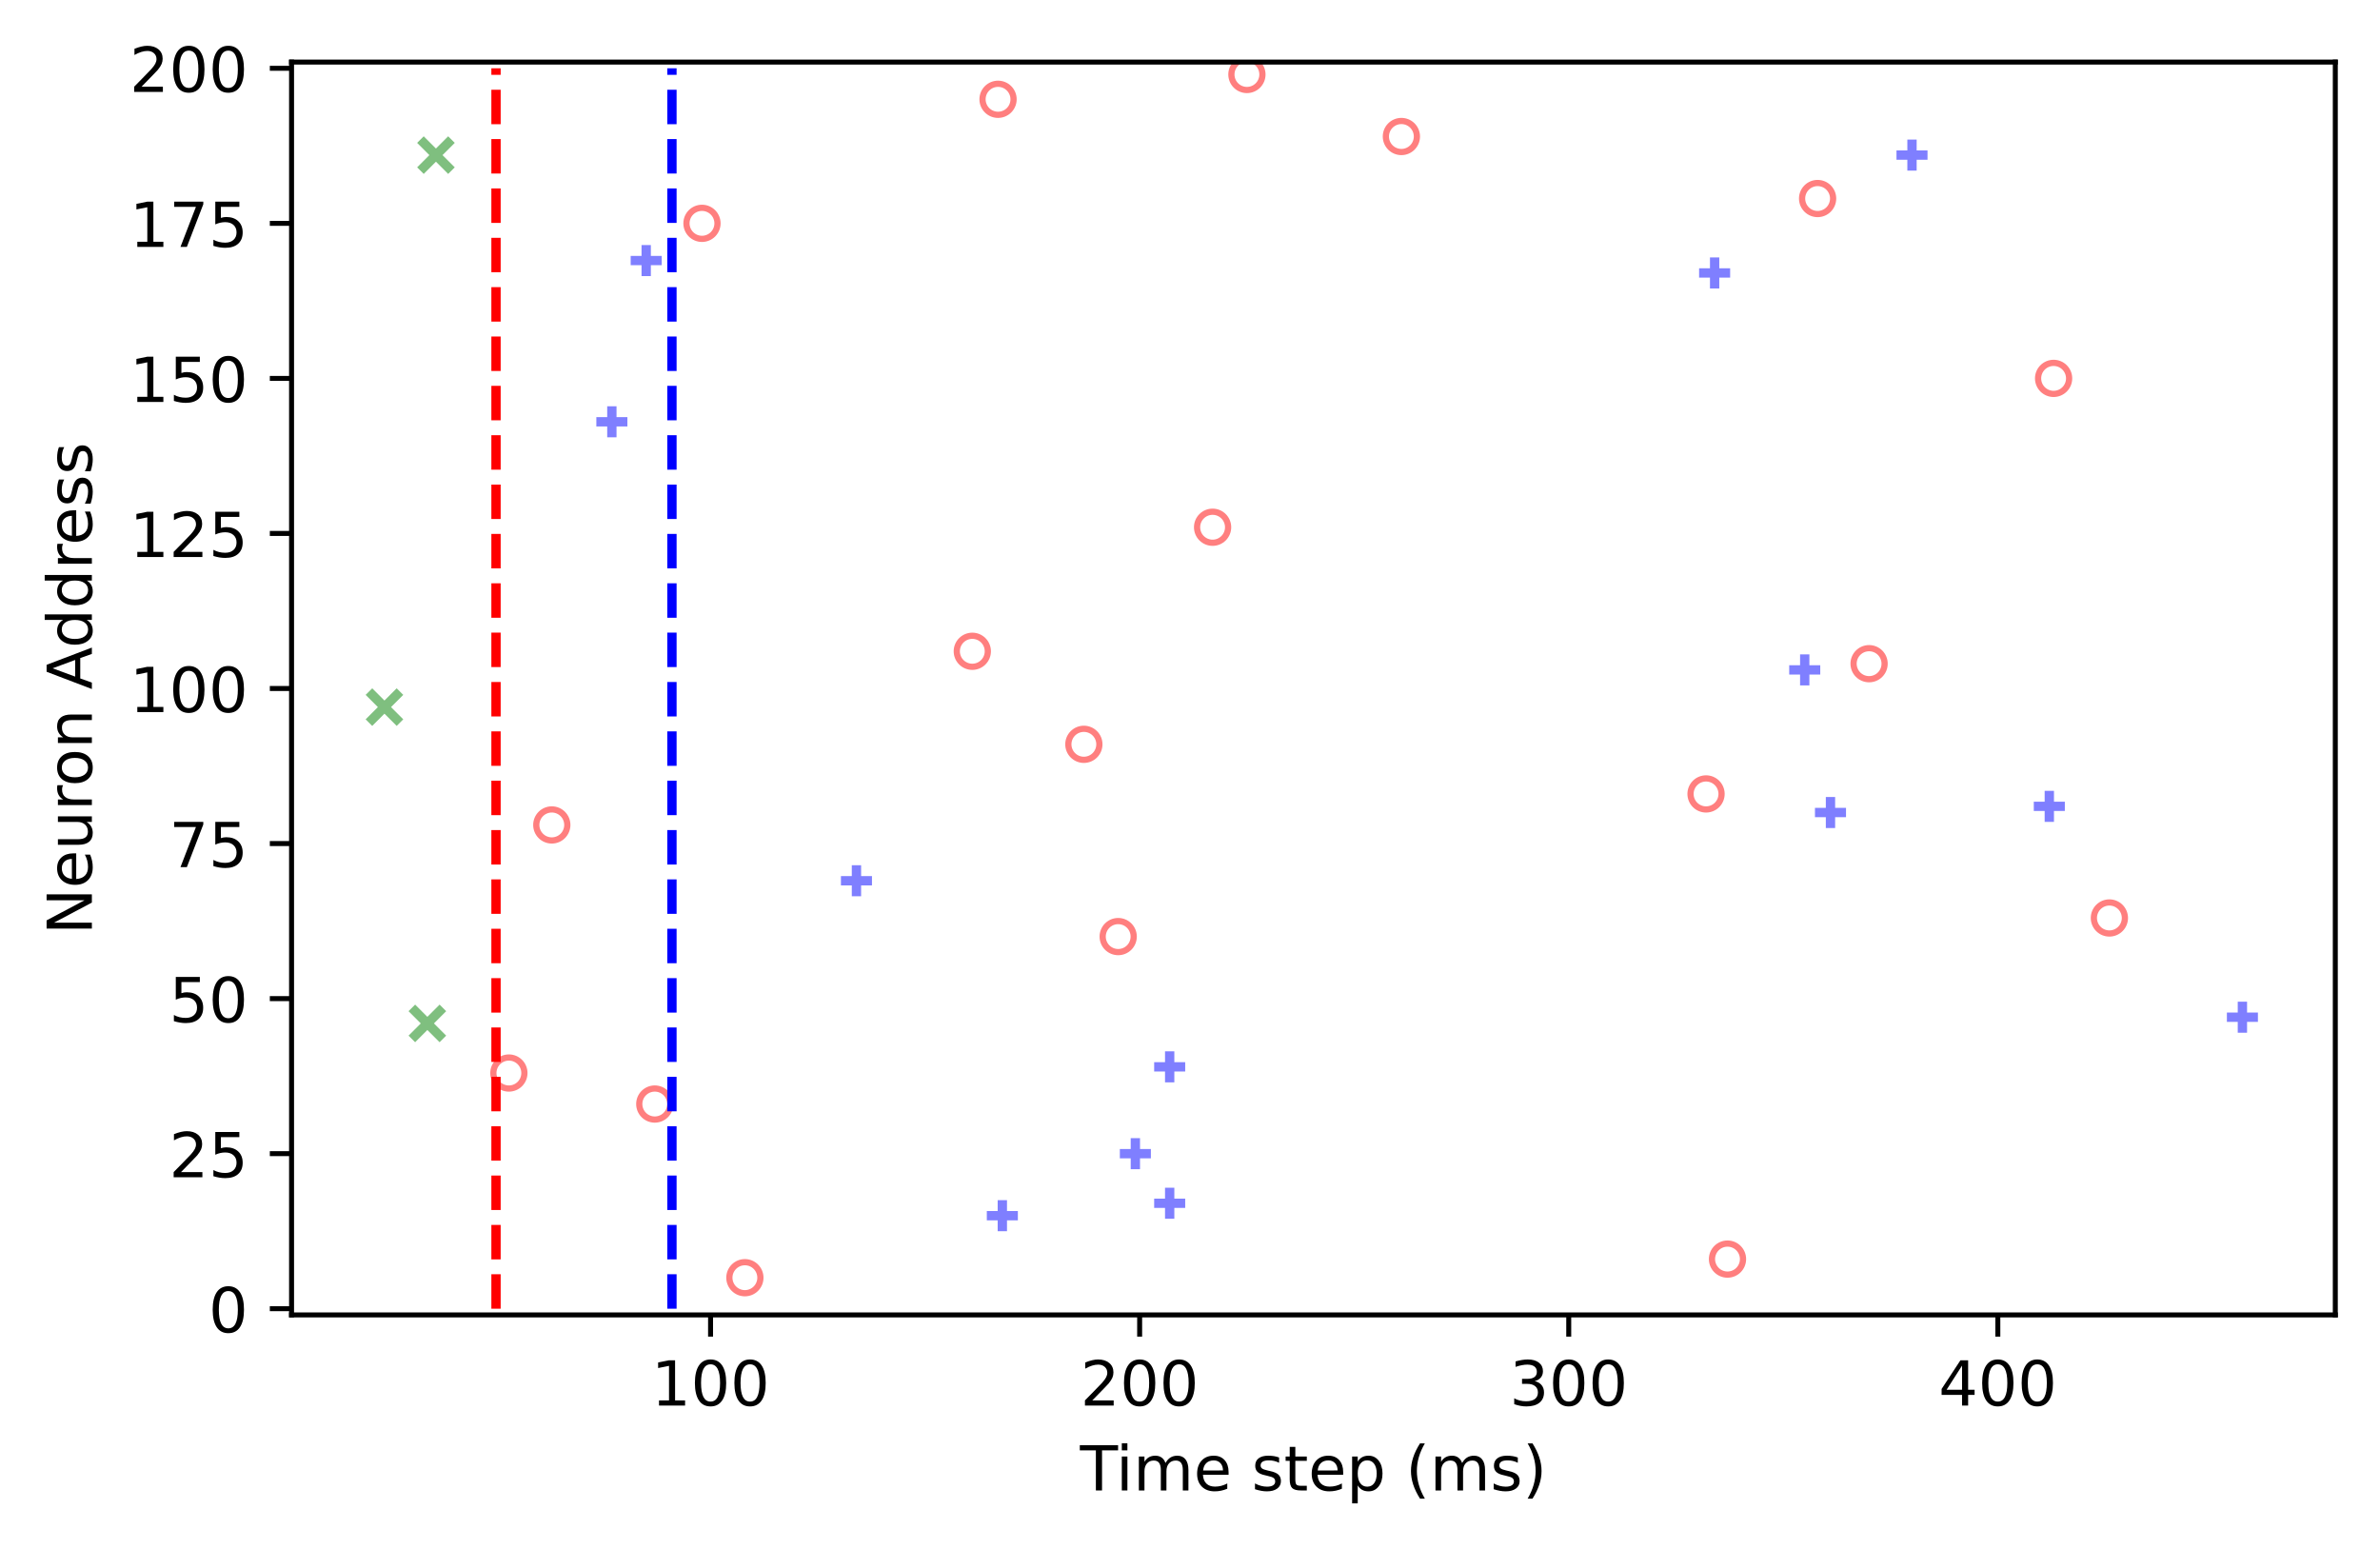
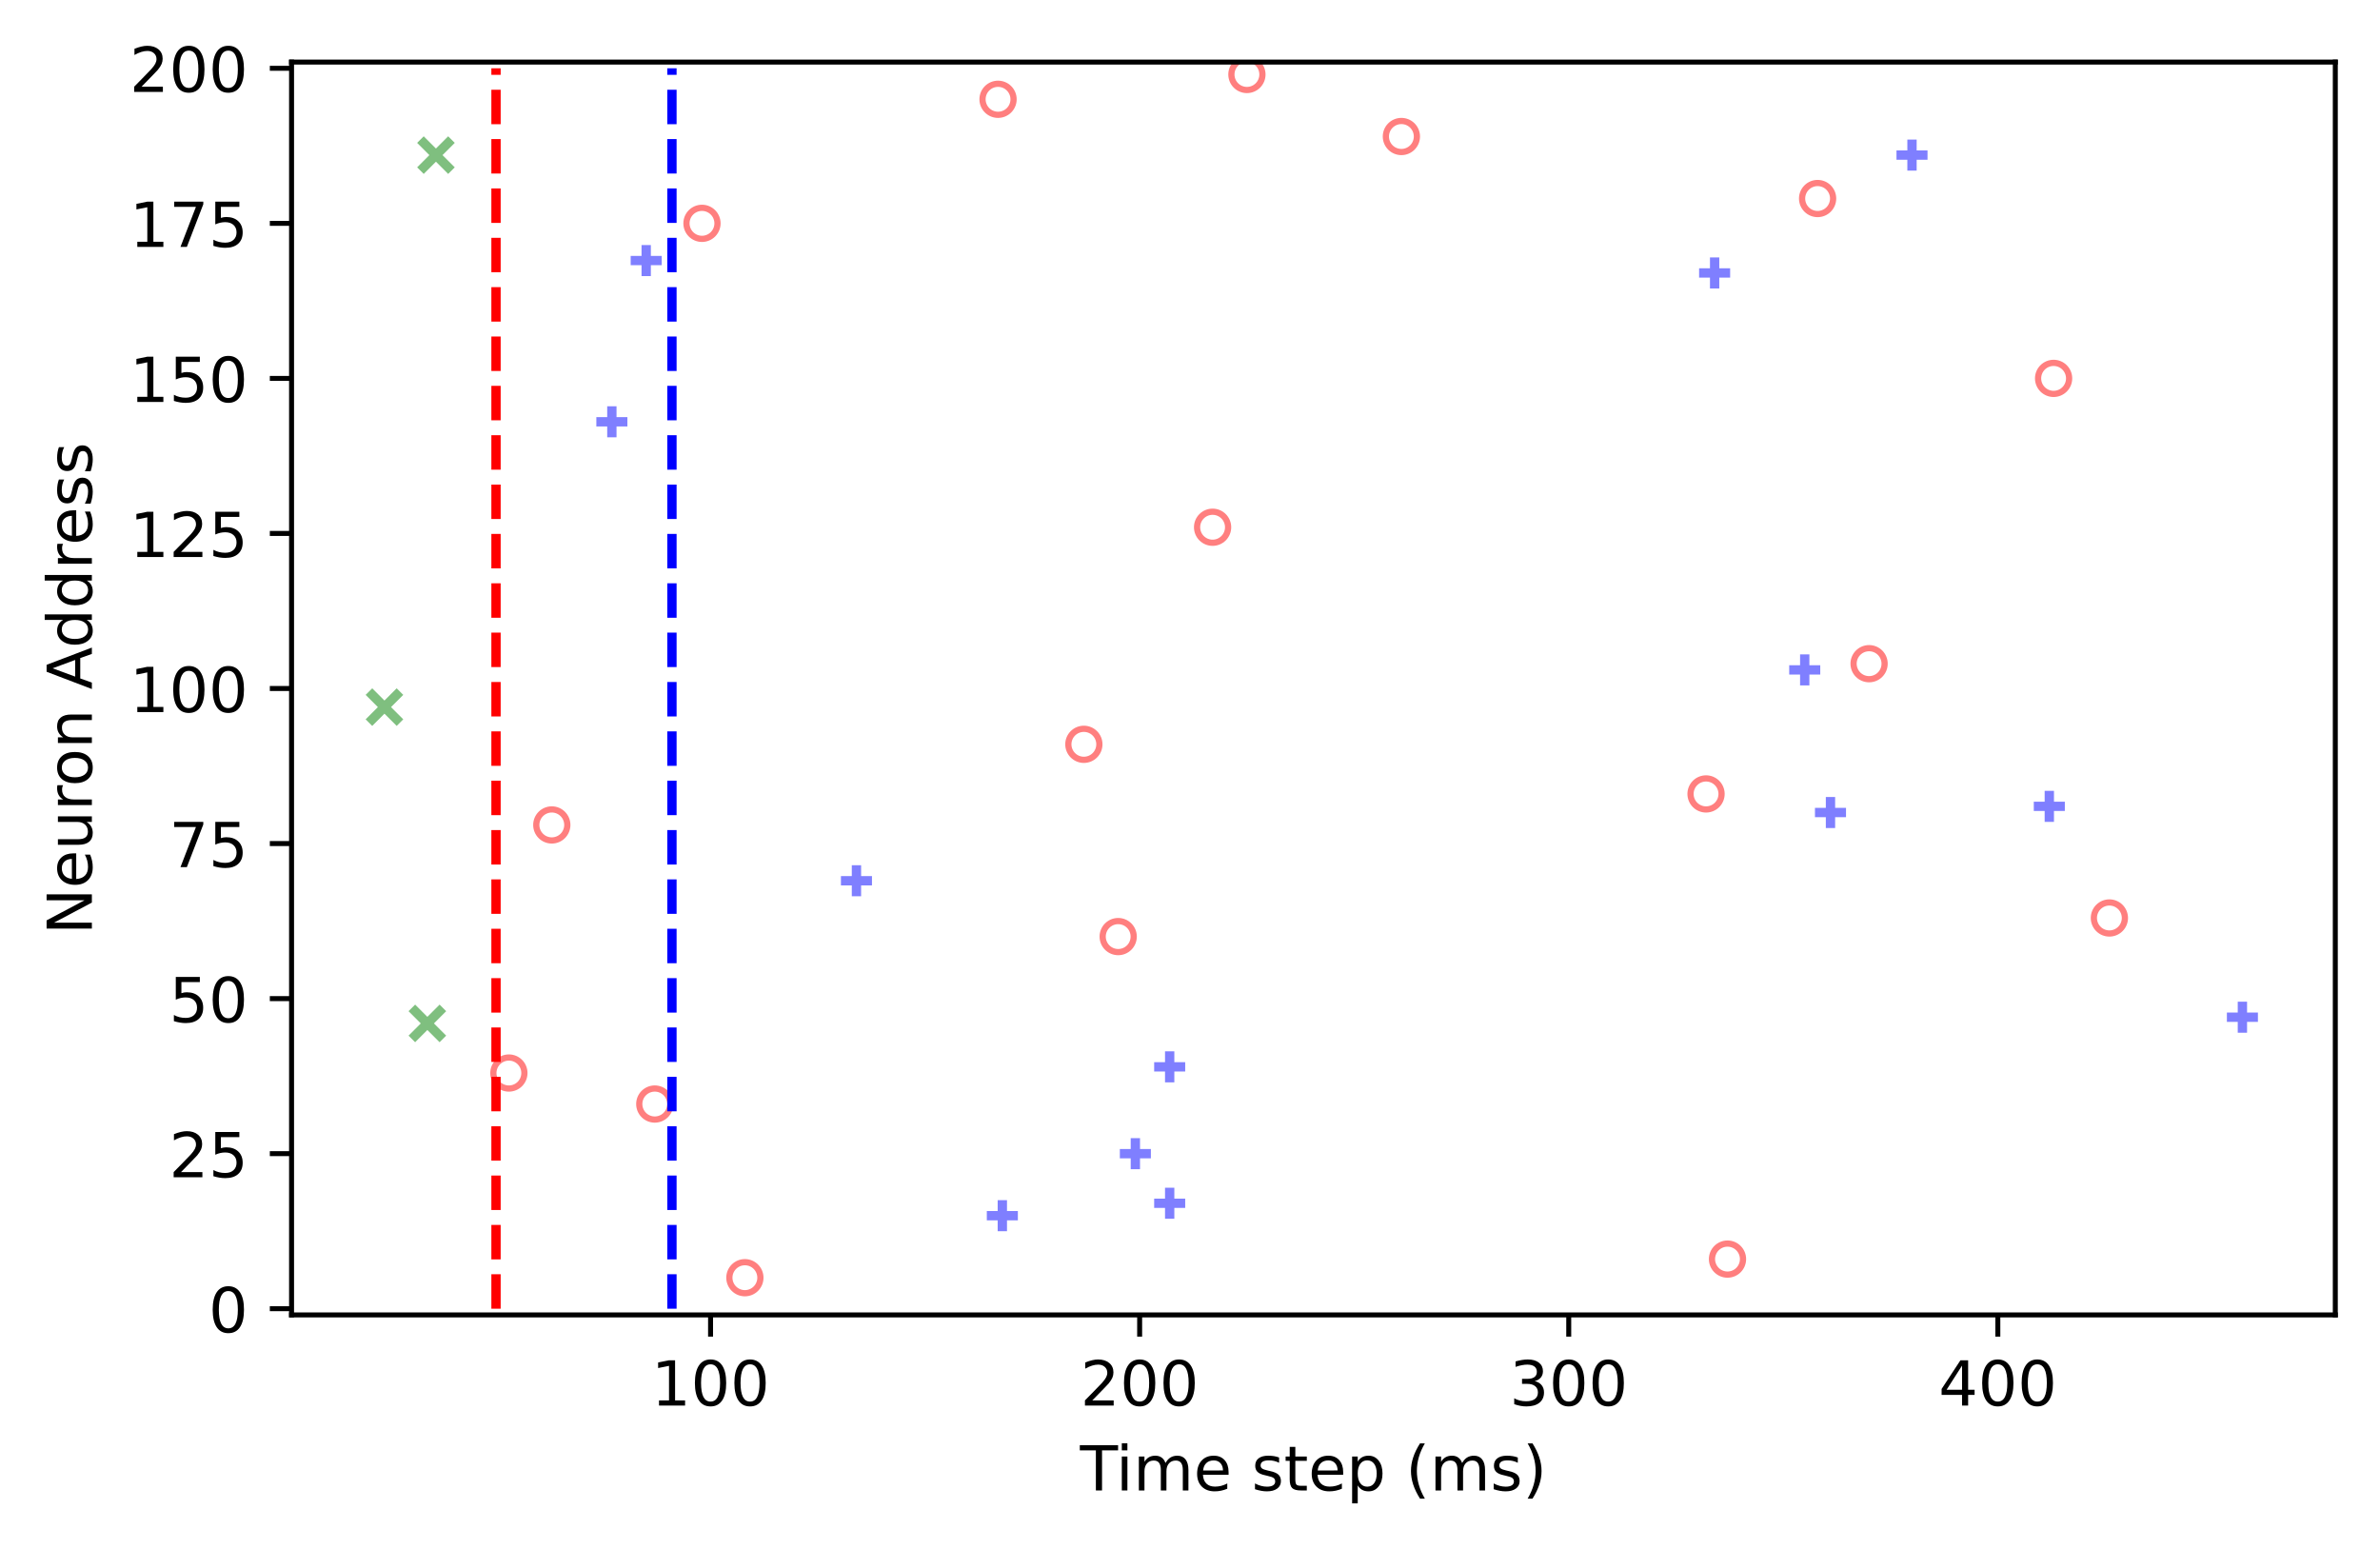
<svg xmlns="http://www.w3.org/2000/svg" xmlns:xlink="http://www.w3.org/1999/xlink" width="383.386pt" height="249.358pt" viewBox="0 0 383.386 249.358" version="1.1">
  <defs>
    <style type="text/css">*{stroke-linejoin: round; stroke-linecap: butt}</style>
  </defs>
  <g id="figure_1">
    <g id="patch_1">
      <path d="M 0 249.358  L 383.386 249.358  L 383.386 0  L 0 0  L 0 249.358  z " style="fill: none" />
    </g>
    <g id="axes_1">
      <g id="patch_2">
        <path d="M 46.966 211.802  L 376.186 211.802  L 376.186 10  L 46.966 10  L 46.966 211.802  z " style="fill: none" />
      </g>
      <g id="PathCollection_1">
        <defs>
-           <path id="m16a14c3974" d="M -2.5 0  L 2.5 0  M 0 2.5  L 0 -2.5  " style="stroke: #0000ff; stroke-opacity: 0.5; stroke-width: 1.5" />
+           <path id="ma466b7c39c" d="M -2.5 0  L 2.5 0  M 0 2.5  L 0 -2.5  " style="stroke: #0000ff; stroke-opacity: 0.5; stroke-width: 1.5" />
        </defs>
-         <g clip-path="url(#p3c2ae89198)">
-           <use xlink:href="#m16a14c3974" x="98.564" y="67.943" style="fill: #0000ff; fill-opacity: 0.5; stroke: #0000ff; stroke-opacity: 0.5; stroke-width: 1.5" />
-           <use xlink:href="#m16a14c3974" x="104.094" y="41.969" style="fill: #0000ff; fill-opacity: 0.5; stroke: #0000ff; stroke-opacity: 0.5; stroke-width: 1.5" />
-           <use xlink:href="#m16a14c3974" x="137.963" y="141.871" style="fill: #0000ff; fill-opacity: 0.5; stroke: #0000ff; stroke-opacity: 0.5; stroke-width: 1.5" />
-           <use xlink:href="#m16a14c3974" x="161.463" y="195.818" style="fill: #0000ff; fill-opacity: 0.5; stroke: #0000ff; stroke-opacity: 0.5; stroke-width: 1.5" />
-           <use xlink:href="#m16a14c3974" x="182.891" y="185.827" style="fill: #0000ff; fill-opacity: 0.5; stroke: #0000ff; stroke-opacity: 0.5; stroke-width: 1.5" />
-           <use xlink:href="#m16a14c3974" x="188.42" y="193.819" style="fill: #0000ff; fill-opacity: 0.5; stroke: #0000ff; stroke-opacity: 0.5; stroke-width: 1.5" />
-           <use xlink:href="#m16a14c3974" x="188.42" y="171.841" style="fill: #0000ff; fill-opacity: 0.5; stroke: #0000ff; stroke-opacity: 0.5; stroke-width: 1.5" />
-           <use xlink:href="#m16a14c3974" x="276.203" y="43.967" style="fill: #0000ff; fill-opacity: 0.5; stroke: #0000ff; stroke-opacity: 0.5; stroke-width: 1.5" />
-           <use xlink:href="#m16a14c3974" x="290.718" y="107.904" style="fill: #0000ff; fill-opacity: 0.5; stroke: #0000ff; stroke-opacity: 0.5; stroke-width: 1.5" />
-           <use xlink:href="#m16a14c3974" x="294.866" y="130.881" style="fill: #0000ff; fill-opacity: 0.5; stroke: #0000ff; stroke-opacity: 0.5; stroke-width: 1.5" />
-           <use xlink:href="#m16a14c3974" x="307.998" y="24.985" style="fill: #0000ff; fill-opacity: 0.5; stroke: #0000ff; stroke-opacity: 0.5; stroke-width: 1.5" />
-           <use xlink:href="#m16a14c3974" x="330.117" y="129.882" style="fill: #0000ff; fill-opacity: 0.5; stroke: #0000ff; stroke-opacity: 0.5; stroke-width: 1.5" />
-           <use xlink:href="#m16a14c3974" x="361.221" y="163.849" style="fill: #0000ff; fill-opacity: 0.5; stroke: #0000ff; stroke-opacity: 0.5; stroke-width: 1.5" />
+         <g clip-path="url(#pef8f6d4105)">
+           <use xlink:href="#ma466b7c39c" x="98.564" y="67.943" style="fill: #0000ff; fill-opacity: 0.5; stroke: #0000ff; stroke-opacity: 0.5; stroke-width: 1.5" />
+           <use xlink:href="#ma466b7c39c" x="104.094" y="41.969" style="fill: #0000ff; fill-opacity: 0.5; stroke: #0000ff; stroke-opacity: 0.5; stroke-width: 1.5" />
+           <use xlink:href="#ma466b7c39c" x="137.963" y="141.871" style="fill: #0000ff; fill-opacity: 0.5; stroke: #0000ff; stroke-opacity: 0.5; stroke-width: 1.5" />
+           <use xlink:href="#ma466b7c39c" x="161.463" y="195.818" style="fill: #0000ff; fill-opacity: 0.5; stroke: #0000ff; stroke-opacity: 0.5; stroke-width: 1.5" />
+           <use xlink:href="#ma466b7c39c" x="182.891" y="185.827" style="fill: #0000ff; fill-opacity: 0.5; stroke: #0000ff; stroke-opacity: 0.5; stroke-width: 1.5" />
+           <use xlink:href="#ma466b7c39c" x="188.42" y="193.819" style="fill: #0000ff; fill-opacity: 0.5; stroke: #0000ff; stroke-opacity: 0.5; stroke-width: 1.5" />
+           <use xlink:href="#ma466b7c39c" x="188.42" y="171.841" style="fill: #0000ff; fill-opacity: 0.5; stroke: #0000ff; stroke-opacity: 0.5; stroke-width: 1.5" />
+           <use xlink:href="#ma466b7c39c" x="276.203" y="43.967" style="fill: #0000ff; fill-opacity: 0.5; stroke: #0000ff; stroke-opacity: 0.5; stroke-width: 1.5" />
+           <use xlink:href="#ma466b7c39c" x="290.718" y="107.904" style="fill: #0000ff; fill-opacity: 0.5; stroke: #0000ff; stroke-opacity: 0.5; stroke-width: 1.5" />
+           <use xlink:href="#ma466b7c39c" x="294.866" y="130.881" style="fill: #0000ff; fill-opacity: 0.5; stroke: #0000ff; stroke-opacity: 0.5; stroke-width: 1.5" />
+           <use xlink:href="#ma466b7c39c" x="307.998" y="24.985" style="fill: #0000ff; fill-opacity: 0.5; stroke: #0000ff; stroke-opacity: 0.5; stroke-width: 1.5" />
+           <use xlink:href="#ma466b7c39c" x="330.117" y="129.882" style="fill: #0000ff; fill-opacity: 0.5; stroke: #0000ff; stroke-opacity: 0.5; stroke-width: 1.5" />
+           <use xlink:href="#ma466b7c39c" x="361.221" y="163.849" style="fill: #0000ff; fill-opacity: 0.5; stroke: #0000ff; stroke-opacity: 0.5; stroke-width: 1.5" />
        </g>
      </g>
      <g id="PathCollection_2">
        <defs>
-           <path id="C0_0_78c8a45349" d="M 0 2.5  C 0.663 2.5 1.299 2.237 1.768 1.768  C 2.237 1.299 2.5 0.663 2.5 -0  C 2.5 -0.663 2.237 -1.299 1.768 -1.768  C 1.299 -2.237 0.663 -2.5 0 -2.5  C -0.663 -2.5 -1.299 -2.237 -1.768 -1.768  C -2.237 -1.299 -2.5 -0.663 -2.5 0  C -2.5 0.663 -2.237 1.299 -1.768 1.768  C -1.299 2.237 -0.663 2.5 0 2.5  z " />
+           <path id="C0_0_50c55e5bee" d="M 0 2.5  C 0.663 2.5 1.299 2.237 1.768 1.768  C 2.237 1.299 2.5 0.663 2.5 -0  C 2.5 -0.663 2.237 -1.299 1.768 -1.768  C 1.299 -2.237 0.663 -2.5 0 -2.5  C -0.663 -2.5 -1.299 -2.237 -1.768 -1.768  C -2.237 -1.299 -2.5 -0.663 -2.5 0  C -2.5 0.663 -2.237 1.299 -1.768 1.768  C -1.299 2.237 -0.663 2.5 0 2.5  z " />
        </defs>
-         <g clip-path="url(#p3c2ae89198)">
-           <use xlink:href="#C0_0_78c8a45349" x="81.975" y="172.84" style="fill: none; stroke: #ff0000; stroke-opacity: 0.5" />
-         </g>
-         <g clip-path="url(#p3c2ae89198)">
-           <use xlink:href="#C0_0_78c8a45349" x="88.887" y="132.879" style="fill: none; stroke: #ff0000; stroke-opacity: 0.5" />
-         </g>
-         <g clip-path="url(#p3c2ae89198)">
-           <use xlink:href="#C0_0_78c8a45349" x="105.476" y="177.835" style="fill: none; stroke: #ff0000; stroke-opacity: 0.5" />
-         </g>
-         <g clip-path="url(#p3c2ae89198)">
-           <use xlink:href="#C0_0_78c8a45349" x="113.079" y="35.975" style="fill: none; stroke: #ff0000; stroke-opacity: 0.5" />
-         </g>
-         <g clip-path="url(#p3c2ae89198)">
-           <use xlink:href="#C0_0_78c8a45349" x="119.991" y="205.808" style="fill: none; stroke: #ff0000; stroke-opacity: 0.5" />
-         </g>
-         <g clip-path="url(#p3c2ae89198)">
-           <use xlink:href="#C0_0_78c8a45349" x="156.625" y="104.907" style="fill: none; stroke: #ff0000; stroke-opacity: 0.5" />
-         </g>
-         <g clip-path="url(#p3c2ae89198)">
-           <use xlink:href="#C0_0_78c8a45349" x="160.772" y="15.994" style="fill: none; stroke: #ff0000; stroke-opacity: 0.5" />
-         </g>
-         <g clip-path="url(#p3c2ae89198)">
-           <use xlink:href="#C0_0_78c8a45349" x="174.596" y="119.892" style="fill: none; stroke: #ff0000; stroke-opacity: 0.5" />
-         </g>
-         <g clip-path="url(#p3c2ae89198)">
-           <use xlink:href="#C0_0_78c8a45349" x="180.126" y="150.862" style="fill: none; stroke: #ff0000; stroke-opacity: 0.5" />
-         </g>
-         <g clip-path="url(#p3c2ae89198)">
-           <use xlink:href="#C0_0_78c8a45349" x="195.332" y="84.927" style="fill: none; stroke: #ff0000; stroke-opacity: 0.5" />
-         </g>
-         <g clip-path="url(#p3c2ae89198)">
-           <use xlink:href="#C0_0_78c8a45349" x="200.862" y="11.998" style="fill: none; stroke: #ff0000; stroke-opacity: 0.5" />
-         </g>
-         <g clip-path="url(#p3c2ae89198)">
-           <use xlink:href="#C0_0_78c8a45349" x="225.745" y="21.988" style="fill: none; stroke: #ff0000; stroke-opacity: 0.5" />
-         </g>
-         <g clip-path="url(#p3c2ae89198)">
-           <use xlink:href="#C0_0_78c8a45349" x="274.821" y="127.884" style="fill: none; stroke: #ff0000; stroke-opacity: 0.5" />
-         </g>
-         <g clip-path="url(#p3c2ae89198)">
-           <use xlink:href="#C0_0_78c8a45349" x="278.277" y="202.811" style="fill: none; stroke: #ff0000; stroke-opacity: 0.5" />
-         </g>
-         <g clip-path="url(#p3c2ae89198)">
-           <use xlink:href="#C0_0_78c8a45349" x="292.792" y="31.979" style="fill: none; stroke: #ff0000; stroke-opacity: 0.5" />
-         </g>
-         <g clip-path="url(#p3c2ae89198)">
-           <use xlink:href="#C0_0_78c8a45349" x="301.086" y="106.905" style="fill: none; stroke: #ff0000; stroke-opacity: 0.5" />
-         </g>
-         <g clip-path="url(#p3c2ae89198)">
-           <use xlink:href="#C0_0_78c8a45349" x="330.808" y="60.95" style="fill: none; stroke: #ff0000; stroke-opacity: 0.5" />
-         </g>
-         <g clip-path="url(#p3c2ae89198)">
-           <use xlink:href="#C0_0_78c8a45349" x="339.794" y="147.865" style="fill: none; stroke: #ff0000; stroke-opacity: 0.5" />
+         <g clip-path="url(#pef8f6d4105)">
+           <use xlink:href="#C0_0_50c55e5bee" x="81.975" y="172.84" style="fill: none; stroke: #ff0000; stroke-opacity: 0.5" />
+         </g>
+         <g clip-path="url(#pef8f6d4105)">
+           <use xlink:href="#C0_0_50c55e5bee" x="88.887" y="132.879" style="fill: none; stroke: #ff0000; stroke-opacity: 0.5" />
+         </g>
+         <g clip-path="url(#pef8f6d4105)">
+           <use xlink:href="#C0_0_50c55e5bee" x="105.476" y="177.835" style="fill: none; stroke: #ff0000; stroke-opacity: 0.5" />
+         </g>
+         <g clip-path="url(#pef8f6d4105)">
+           <use xlink:href="#C0_0_50c55e5bee" x="113.079" y="35.975" style="fill: none; stroke: #ff0000; stroke-opacity: 0.5" />
+         </g>
+         <g clip-path="url(#pef8f6d4105)">
+           <use xlink:href="#C0_0_50c55e5bee" x="119.991" y="205.808" style="fill: none; stroke: #ff0000; stroke-opacity: 0.5" />
+         </g>
+         <g clip-path="url(#pef8f6d4105)">
+           <use xlink:href="#C0_0_50c55e5bee" x="160.772" y="15.994" style="fill: none; stroke: #ff0000; stroke-opacity: 0.5" />
+         </g>
+         <g clip-path="url(#pef8f6d4105)">
+           <use xlink:href="#C0_0_50c55e5bee" x="174.596" y="119.892" style="fill: none; stroke: #ff0000; stroke-opacity: 0.5" />
+         </g>
+         <g clip-path="url(#pef8f6d4105)">
+           <use xlink:href="#C0_0_50c55e5bee" x="180.126" y="150.862" style="fill: none; stroke: #ff0000; stroke-opacity: 0.5" />
+         </g>
+         <g clip-path="url(#pef8f6d4105)">
+           <use xlink:href="#C0_0_50c55e5bee" x="195.332" y="84.927" style="fill: none; stroke: #ff0000; stroke-opacity: 0.5" />
+         </g>
+         <g clip-path="url(#pef8f6d4105)">
+           <use xlink:href="#C0_0_50c55e5bee" x="200.862" y="11.998" style="fill: none; stroke: #ff0000; stroke-opacity: 0.5" />
+         </g>
+         <g clip-path="url(#pef8f6d4105)">
+           <use xlink:href="#C0_0_50c55e5bee" x="225.745" y="21.988" style="fill: none; stroke: #ff0000; stroke-opacity: 0.5" />
+         </g>
+         <g clip-path="url(#pef8f6d4105)">
+           <use xlink:href="#C0_0_50c55e5bee" x="274.821" y="127.884" style="fill: none; stroke: #ff0000; stroke-opacity: 0.5" />
+         </g>
+         <g clip-path="url(#pef8f6d4105)">
+           <use xlink:href="#C0_0_50c55e5bee" x="278.277" y="202.811" style="fill: none; stroke: #ff0000; stroke-opacity: 0.5" />
+         </g>
+         <g clip-path="url(#pef8f6d4105)">
+           <use xlink:href="#C0_0_50c55e5bee" x="292.792" y="31.979" style="fill: none; stroke: #ff0000; stroke-opacity: 0.5" />
+         </g>
+         <g clip-path="url(#pef8f6d4105)">
+           <use xlink:href="#C0_0_50c55e5bee" x="301.086" y="106.905" style="fill: none; stroke: #ff0000; stroke-opacity: 0.5" />
+         </g>
+         <g clip-path="url(#pef8f6d4105)">
+           <use xlink:href="#C0_0_50c55e5bee" x="330.808" y="60.95" style="fill: none; stroke: #ff0000; stroke-opacity: 0.5" />
+         </g>
+         <g clip-path="url(#pef8f6d4105)">
+           <use xlink:href="#C0_0_50c55e5bee" x="339.794" y="147.865" style="fill: none; stroke: #ff0000; stroke-opacity: 0.5" />
        </g>
      </g>
      <g id="PathCollection_3">
        <defs>
-           <path id="ma12151a063" d="M -2.5 2.5  L 2.5 -2.5  M -2.5 -2.5  L 2.5 2.5  " style="stroke: #008000; stroke-opacity: 0.5; stroke-width: 1.5" />
+           <path id="m0ef6439535" d="M -2.5 2.5  L 2.5 -2.5  M -2.5 -2.5  L 2.5 2.5  " style="stroke: #008000; stroke-opacity: 0.5; stroke-width: 1.5" />
        </defs>
-         <g clip-path="url(#p3c2ae89198)">
-           <use xlink:href="#ma12151a063" x="61.93" y="113.898" style="fill: #008000; fill-opacity: 0.5; stroke: #008000; stroke-opacity: 0.5; stroke-width: 1.5" />
-           <use xlink:href="#ma12151a063" x="68.842" y="164.848" style="fill: #008000; fill-opacity: 0.5; stroke: #008000; stroke-opacity: 0.5; stroke-width: 1.5" />
-           <use xlink:href="#ma12151a063" x="70.225" y="24.985" style="fill: #008000; fill-opacity: 0.5; stroke: #008000; stroke-opacity: 0.5; stroke-width: 1.5" />
+         <g clip-path="url(#pef8f6d4105)">
+           <use xlink:href="#m0ef6439535" x="61.93" y="113.898" style="fill: #008000; fill-opacity: 0.5; stroke: #008000; stroke-opacity: 0.5; stroke-width: 1.5" />
+           <use xlink:href="#m0ef6439535" x="68.842" y="164.848" style="fill: #008000; fill-opacity: 0.5; stroke: #008000; stroke-opacity: 0.5; stroke-width: 1.5" />
+           <use xlink:href="#m0ef6439535" x="70.225" y="24.985" style="fill: #008000; fill-opacity: 0.5; stroke: #008000; stroke-opacity: 0.5; stroke-width: 1.5" />
        </g>
      </g>
      <g id="matplotlib.axis_1">
        <g id="xtick_1">
          <g id="line2d_1">
            <defs>
-               <path id="me7a085059f" d="M 0 0  L 0 3.5  " style="stroke: #000000; stroke-width: 0.8" />
+               <path id="m2d0422f5de" d="M 0 0  L 0 3.5  " style="stroke: #000000; stroke-width: 0.8" />
            </defs>
            <g>
-               <use xlink:href="#me7a085059f" x="114.462" y="211.802" style="stroke: #000000; stroke-width: 0.8" />
+               <use xlink:href="#m2d0422f5de" x="114.462" y="211.802" style="stroke: #000000; stroke-width: 0.8" />
            </g>
          </g>
          <g id="text_1">
            <g transform="translate(104.9179 226.4002) scale(0.1 -0.1)">
              <defs>
                <path id="DejaVuSans-31" d="M 794 531  L 1825 531  L 1825 4091  L 703 3866  L 703 4441  L 1819 4666  L 2450 4666  L 2450 531  L 3481 531  L 3481 0  L 794 0  L 794 531  z " transform="scale(0.015625)" />
                <path id="DejaVuSans-30" d="M 2034 4250  Q 1547 4250 1301 3770  Q 1056 3291 1056 2328  Q 1056 1369 1301 889  Q 1547 409 2034 409  Q 2525 409 2770 889  Q 3016 1369 3016 2328  Q 3016 3291 2770 3770  Q 2525 4250 2034 4250  z M 2034 4750  Q 2819 4750 3233 4129  Q 3647 3509 3647 2328  Q 3647 1150 3233 529  Q 2819 -91 2034 -91  Q 1250 -91 836 529  Q 422 1150 422 2328  Q 422 3509 836 4129  Q 1250 4750 2034 4750  z " transform="scale(0.015625)" />
              </defs>
              <use xlink:href="#DejaVuSans-31" />
              <use xlink:href="#DejaVuSans-30" transform="translate(63.62305 0)" />
              <use xlink:href="#DejaVuSans-30" transform="translate(127.2461 0)" />
            </g>
          </g>
        </g>
        <g id="xtick_2">
          <g id="line2d_2">
            <g>
-               <use xlink:href="#me7a085059f" x="183.582" y="211.802" style="stroke: #000000; stroke-width: 0.8" />
+               <use xlink:href="#m2d0422f5de" x="183.582" y="211.802" style="stroke: #000000; stroke-width: 0.8" />
            </g>
          </g>
          <g id="text_2">
            <g transform="translate(174.0382 226.4002) scale(0.1 -0.1)">
              <defs>
                <path id="DejaVuSans-32" d="M 1228 531  L 3431 531  L 3431 0  L 469 0  L 469 531  Q 828 903 1448 1529  Q 2069 2156 2228 2338  Q 2531 2678 2651 2914  Q 2772 3150 2772 3378  Q 2772 3750 2511 3984  Q 2250 4219 1831 4219  Q 1534 4219 1204 4116  Q 875 4013 500 3803  L 500 4441  Q 881 4594 1212 4672  Q 1544 4750 1819 4750  Q 2544 4750 2975 4387  Q 3406 4025 3406 3419  Q 3406 3131 3298 2873  Q 3191 2616 2906 2266  Q 2828 2175 2409 1742  Q 1991 1309 1228 531  z " transform="scale(0.015625)" />
              </defs>
              <use xlink:href="#DejaVuSans-32" />
              <use xlink:href="#DejaVuSans-30" transform="translate(63.62305 0)" />
              <use xlink:href="#DejaVuSans-30" transform="translate(127.2461 0)" />
            </g>
          </g>
        </g>
        <g id="xtick_3">
          <g id="line2d_3">
            <g>
-               <use xlink:href="#me7a085059f" x="252.702" y="211.802" style="stroke: #000000; stroke-width: 0.8" />
+               <use xlink:href="#m2d0422f5de" x="252.702" y="211.802" style="stroke: #000000; stroke-width: 0.8" />
            </g>
          </g>
          <g id="text_3">
            <g transform="translate(243.1585 226.4002) scale(0.1 -0.1)">
              <defs>
                <path id="DejaVuSans-33" d="M 2597 2516  Q 3050 2419 3304 2112  Q 3559 1806 3559 1356  Q 3559 666 3084 287  Q 2609 -91 1734 -91  Q 1441 -91 1130 -33  Q 819 25 488 141  L 488 750  Q 750 597 1062 519  Q 1375 441 1716 441  Q 2309 441 2620 675  Q 2931 909 2931 1356  Q 2931 1769 2642 2001  Q 2353 2234 1838 2234  L 1294 2234  L 1294 2753  L 1863 2753  Q 2328 2753 2575 2939  Q 2822 3125 2822 3475  Q 2822 3834 2567 4026  Q 2313 4219 1838 4219  Q 1578 4219 1281 4162  Q 984 4106 628 3988  L 628 4550  Q 988 4650 1302 4700  Q 1616 4750 1894 4750  Q 2613 4750 3031 4423  Q 3450 4097 3450 3541  Q 3450 3153 3228 2886  Q 3006 2619 2597 2516  z " transform="scale(0.015625)" />
              </defs>
              <use xlink:href="#DejaVuSans-33" />
              <use xlink:href="#DejaVuSans-30" transform="translate(63.62305 0)" />
              <use xlink:href="#DejaVuSans-30" transform="translate(127.2461 0)" />
            </g>
          </g>
        </g>
        <g id="xtick_4">
          <g id="line2d_4">
            <g>
-               <use xlink:href="#me7a085059f" x="321.823" y="211.802" style="stroke: #000000; stroke-width: 0.8" />
+               <use xlink:href="#m2d0422f5de" x="321.823" y="211.802" style="stroke: #000000; stroke-width: 0.8" />
            </g>
          </g>
          <g id="text_4">
            <g transform="translate(312.2788 226.4002) scale(0.1 -0.1)">
              <defs>
                <path id="DejaVuSans-34" d="M 2419 4116  L 825 1625  L 2419 1625  L 2419 4116  z M 2253 4666  L 3047 4666  L 3047 1625  L 3713 1625  L 3713 1100  L 3047 1100  L 3047 0  L 2419 0  L 2419 1100  L 313 1100  L 313 1709  L 2253 4666  z " transform="scale(0.015625)" />
              </defs>
              <use xlink:href="#DejaVuSans-34" />
              <use xlink:href="#DejaVuSans-30" transform="translate(63.62305 0)" />
              <use xlink:href="#DejaVuSans-30" transform="translate(127.2461 0)" />
            </g>
          </g>
        </g>
        <g id="text_5">
          <g transform="translate(173.9717 240.0784) scale(0.1 -0.1)">
            <defs>
              <path id="DejaVuSans-54" d="M -19 4666  L 3928 4666  L 3928 4134  L 2272 4134  L 2272 0  L 1638 0  L 1638 4134  L -19 4134  L -19 4666  z " transform="scale(0.015625)" />
              <path id="DejaVuSans-69" d="M 603 3500  L 1178 3500  L 1178 0  L 603 0  L 603 3500  z M 603 4863  L 1178 4863  L 1178 4134  L 603 4134  L 603 4863  z " transform="scale(0.015625)" />
              <path id="DejaVuSans-6d" d="M 3328 2828  Q 3544 3216 3844 3400  Q 4144 3584 4550 3584  Q 5097 3584 5394 3201  Q 5691 2819 5691 2113  L 5691 0  L 5113 0  L 5113 2094  Q 5113 2597 4934 2840  Q 4756 3084 4391 3084  Q 3944 3084 3684 2787  Q 3425 2491 3425 1978  L 3425 0  L 2847 0  L 2847 2094  Q 2847 2600 2669 2842  Q 2491 3084 2119 3084  Q 1678 3084 1418 2786  Q 1159 2488 1159 1978  L 1159 0  L 581 0  L 581 3500  L 1159 3500  L 1159 2956  Q 1356 3278 1631 3431  Q 1906 3584 2284 3584  Q 2666 3584 2933 3390  Q 3200 3197 3328 2828  z " transform="scale(0.015625)" />
              <path id="DejaVuSans-65" d="M 3597 1894  L 3597 1613  L 953 1613  Q 991 1019 1311 708  Q 1631 397 2203 397  Q 2534 397 2845 478  Q 3156 559 3463 722  L 3463 178  Q 3153 47 2828 -22  Q 2503 -91 2169 -91  Q 1331 -91 842 396  Q 353 884 353 1716  Q 353 2575 817 3079  Q 1281 3584 2069 3584  Q 2775 3584 3186 3129  Q 3597 2675 3597 1894  z M 3022 2063  Q 3016 2534 2758 2815  Q 2500 3097 2075 3097  Q 1594 3097 1305 2825  Q 1016 2553 972 2059  L 3022 2063  z " transform="scale(0.015625)" />
              <path id="DejaVuSans-20" transform="scale(0.015625)" />
              <path id="DejaVuSans-73" d="M 2834 3397  L 2834 2853  Q 2591 2978 2328 3040  Q 2066 3103 1784 3103  Q 1356 3103 1142 2972  Q 928 2841 928 2578  Q 928 2378 1081 2264  Q 1234 2150 1697 2047  L 1894 2003  Q 2506 1872 2764 1633  Q 3022 1394 3022 966  Q 3022 478 2636 193  Q 2250 -91 1575 -91  Q 1294 -91 989 -36  Q 684 19 347 128  L 347 722  Q 666 556 975 473  Q 1284 391 1588 391  Q 1994 391 2212 530  Q 2431 669 2431 922  Q 2431 1156 2273 1281  Q 2116 1406 1581 1522  L 1381 1569  Q 847 1681 609 1914  Q 372 2147 372 2553  Q 372 3047 722 3315  Q 1072 3584 1716 3584  Q 2034 3584 2315 3537  Q 2597 3491 2834 3397  z " transform="scale(0.015625)" />
              <path id="DejaVuSans-74" d="M 1172 4494  L 1172 3500  L 2356 3500  L 2356 3053  L 1172 3053  L 1172 1153  Q 1172 725 1289 603  Q 1406 481 1766 481  L 2356 481  L 2356 0  L 1766 0  Q 1100 0 847 248  Q 594 497 594 1153  L 594 3053  L 172 3053  L 172 3500  L 594 3500  L 594 4494  L 1172 4494  z " transform="scale(0.015625)" />
              <path id="DejaVuSans-70" d="M 1159 525  L 1159 -1331  L 581 -1331  L 581 3500  L 1159 3500  L 1159 2969  Q 1341 3281 1617 3432  Q 1894 3584 2278 3584  Q 2916 3584 3314 3078  Q 3713 2572 3713 1747  Q 3713 922 3314 415  Q 2916 -91 2278 -91  Q 1894 -91 1617 61  Q 1341 213 1159 525  z M 3116 1747  Q 3116 2381 2855 2742  Q 2594 3103 2138 3103  Q 1681 3103 1420 2742  Q 1159 2381 1159 1747  Q 1159 1113 1420 752  Q 1681 391 2138 391  Q 2594 391 2855 752  Q 3116 1113 3116 1747  z " transform="scale(0.015625)" />
              <path id="DejaVuSans-28" d="M 1984 4856  Q 1566 4138 1362 3434  Q 1159 2731 1159 2009  Q 1159 1288 1364 580  Q 1569 -128 1984 -844  L 1484 -844  Q 1016 -109 783 600  Q 550 1309 550 2009  Q 550 2706 781 3412  Q 1013 4119 1484 4856  L 1984 4856  z " transform="scale(0.015625)" />
              <path id="DejaVuSans-29" d="M 513 4856  L 1013 4856  Q 1481 4119 1714 3412  Q 1947 2706 1947 2009  Q 1947 1309 1714 600  Q 1481 -109 1013 -844  L 513 -844  Q 928 -128 1133 580  Q 1338 1288 1338 2009  Q 1338 2731 1133 3434  Q 928 4138 513 4856  z " transform="scale(0.015625)" />
            </defs>
            <use xlink:href="#DejaVuSans-54" />
            <use xlink:href="#DejaVuSans-69" transform="translate(57.95898 0)" />
            <use xlink:href="#DejaVuSans-6d" transform="translate(85.74219 0)" />
            <use xlink:href="#DejaVuSans-65" transform="translate(183.1543 0)" />
            <use xlink:href="#DejaVuSans-20" transform="translate(244.6777 0)" />
            <use xlink:href="#DejaVuSans-73" transform="translate(276.4648 0)" />
            <use xlink:href="#DejaVuSans-74" transform="translate(328.5645 0)" />
            <use xlink:href="#DejaVuSans-65" transform="translate(367.7734 0)" />
            <use xlink:href="#DejaVuSans-70" transform="translate(429.2969 0)" />
            <use xlink:href="#DejaVuSans-20" transform="translate(492.7734 0)" />
            <use xlink:href="#DejaVuSans-28" transform="translate(524.5605 0)" />
            <use xlink:href="#DejaVuSans-6d" transform="translate(563.5742 0)" />
            <use xlink:href="#DejaVuSans-73" transform="translate(660.9863 0)" />
            <use xlink:href="#DejaVuSans-29" transform="translate(713.0859 0)" />
          </g>
        </g>
      </g>
      <g id="matplotlib.axis_2">
        <g id="ytick_1">
          <g id="line2d_5">
            <defs>
-               <path id="m0db94b47be" d="M 0 0  L -3.5 0  " style="stroke: #000000; stroke-width: 0.8" />
+               <path id="m5f3584695e" d="M 0 0  L -3.5 0  " style="stroke: #000000; stroke-width: 0.8" />
            </defs>
            <g>
-               <use xlink:href="#m0db94b47be" x="46.966" y="210.803" style="stroke: #000000; stroke-width: 0.8" />
+               <use xlink:href="#m5f3584695e" x="46.966" y="210.803" style="stroke: #000000; stroke-width: 0.8" />
            </g>
          </g>
          <g id="text_6">
            <g transform="translate(33.60312 214.602) scale(0.1 -0.1)">
              <use xlink:href="#DejaVuSans-30" />
            </g>
          </g>
        </g>
        <g id="ytick_2">
          <g id="line2d_6">
            <g>
-               <use xlink:href="#m0db94b47be" x="46.966" y="185.827" style="stroke: #000000; stroke-width: 0.8" />
+               <use xlink:href="#m5f3584695e" x="46.966" y="185.827" style="stroke: #000000; stroke-width: 0.8" />
            </g>
          </g>
          <g id="text_7">
            <g transform="translate(27.24063 189.6266) scale(0.1 -0.1)">
              <defs>
                <path id="DejaVuSans-35" d="M 691 4666  L 3169 4666  L 3169 4134  L 1269 4134  L 1269 2991  Q 1406 3038 1543 3061  Q 1681 3084 1819 3084  Q 2600 3084 3056 2656  Q 3513 2228 3513 1497  Q 3513 744 3044 326  Q 2575 -91 1722 -91  Q 1428 -91 1123 -41  Q 819 9 494 109  L 494 744  Q 775 591 1075 516  Q 1375 441 1709 441  Q 2250 441 2565 725  Q 2881 1009 2881 1497  Q 2881 1984 2565 2268  Q 2250 2553 1709 2553  Q 1456 2553 1204 2497  Q 953 2441 691 2322  L 691 4666  z " transform="scale(0.015625)" />
              </defs>
              <use xlink:href="#DejaVuSans-32" />
              <use xlink:href="#DejaVuSans-35" transform="translate(63.62305 0)" />
            </g>
          </g>
        </g>
        <g id="ytick_3">
          <g id="line2d_7">
            <g>
-               <use xlink:href="#m0db94b47be" x="46.966" y="160.852" style="stroke: #000000; stroke-width: 0.8" />
+               <use xlink:href="#m5f3584695e" x="46.966" y="160.852" style="stroke: #000000; stroke-width: 0.8" />
            </g>
          </g>
          <g id="text_8">
            <g transform="translate(27.24063 164.6511) scale(0.1 -0.1)">
              <use xlink:href="#DejaVuSans-35" />
              <use xlink:href="#DejaVuSans-30" transform="translate(63.62305 0)" />
            </g>
          </g>
        </g>
        <g id="ytick_4">
          <g id="line2d_8">
            <g>
-               <use xlink:href="#m0db94b47be" x="46.966" y="135.876" style="stroke: #000000; stroke-width: 0.8" />
+               <use xlink:href="#m5f3584695e" x="46.966" y="135.876" style="stroke: #000000; stroke-width: 0.8" />
            </g>
          </g>
          <g id="text_9">
            <g transform="translate(27.24063 139.6757) scale(0.1 -0.1)">
              <defs>
                <path id="DejaVuSans-37" d="M 525 4666  L 3525 4666  L 3525 4397  L 1831 0  L 1172 0  L 2766 4134  L 525 4134  L 525 4666  z " transform="scale(0.015625)" />
              </defs>
              <use xlink:href="#DejaVuSans-37" />
              <use xlink:href="#DejaVuSans-35" transform="translate(63.62305 0)" />
            </g>
          </g>
        </g>
        <g id="ytick_5">
          <g id="line2d_9">
            <g>
-               <use xlink:href="#m0db94b47be" x="46.966" y="110.901" style="stroke: #000000; stroke-width: 0.8" />
+               <use xlink:href="#m5f3584695e" x="46.966" y="110.901" style="stroke: #000000; stroke-width: 0.8" />
            </g>
          </g>
          <g id="text_10">
            <g transform="translate(20.87813 114.7002) scale(0.1 -0.1)">
              <use xlink:href="#DejaVuSans-31" />
              <use xlink:href="#DejaVuSans-30" transform="translate(63.62305 0)" />
              <use xlink:href="#DejaVuSans-30" transform="translate(127.2461 0)" />
            </g>
          </g>
        </g>
        <g id="ytick_6">
          <g id="line2d_10">
            <g>
-               <use xlink:href="#m0db94b47be" x="46.966" y="85.926" style="stroke: #000000; stroke-width: 0.8" />
+               <use xlink:href="#m5f3584695e" x="46.966" y="85.926" style="stroke: #000000; stroke-width: 0.8" />
            </g>
          </g>
          <g id="text_11">
            <g transform="translate(20.87813 89.72477) scale(0.1 -0.1)">
              <use xlink:href="#DejaVuSans-31" />
              <use xlink:href="#DejaVuSans-32" transform="translate(63.62305 0)" />
              <use xlink:href="#DejaVuSans-35" transform="translate(127.2461 0)" />
            </g>
          </g>
        </g>
        <g id="ytick_7">
          <g id="line2d_11">
            <g>
-               <use xlink:href="#m0db94b47be" x="46.966" y="60.95" style="stroke: #000000; stroke-width: 0.8" />
+               <use xlink:href="#m5f3584695e" x="46.966" y="60.95" style="stroke: #000000; stroke-width: 0.8" />
            </g>
          </g>
          <g id="text_12">
            <g transform="translate(20.87813 64.74933) scale(0.1 -0.1)">
              <use xlink:href="#DejaVuSans-31" />
              <use xlink:href="#DejaVuSans-35" transform="translate(63.62305 0)" />
              <use xlink:href="#DejaVuSans-30" transform="translate(127.2461 0)" />
            </g>
          </g>
        </g>
        <g id="ytick_8">
          <g id="line2d_12">
            <g>
-               <use xlink:href="#m0db94b47be" x="46.966" y="35.975" style="stroke: #000000; stroke-width: 0.8" />
+               <use xlink:href="#m5f3584695e" x="46.966" y="35.975" style="stroke: #000000; stroke-width: 0.8" />
            </g>
          </g>
          <g id="text_13">
            <g transform="translate(20.87813 39.77388) scale(0.1 -0.1)">
              <use xlink:href="#DejaVuSans-31" />
              <use xlink:href="#DejaVuSans-37" transform="translate(63.62305 0)" />
              <use xlink:href="#DejaVuSans-35" transform="translate(127.2461 0)" />
            </g>
          </g>
        </g>
        <g id="ytick_9">
          <g id="line2d_13">
            <g>
-               <use xlink:href="#m0db94b47be" x="46.966" y="10.999" style="stroke: #000000; stroke-width: 0.8" />
+               <use xlink:href="#m5f3584695e" x="46.966" y="10.999" style="stroke: #000000; stroke-width: 0.8" />
            </g>
          </g>
          <g id="text_14">
            <g transform="translate(20.87813 14.79844) scale(0.1 -0.1)">
              <use xlink:href="#DejaVuSans-32" />
              <use xlink:href="#DejaVuSans-30" transform="translate(63.62305 0)" />
              <use xlink:href="#DejaVuSans-30" transform="translate(127.2461 0)" />
            </g>
          </g>
        </g>
        <g id="text_15">
          <g transform="translate(14.79844 150.5573) rotate(-90) scale(0.1 -0.1)">
            <defs>
              <path id="DejaVuSans-4e" d="M 628 4666  L 1478 4666  L 3547 763  L 3547 4666  L 4159 4666  L 4159 0  L 3309 0  L 1241 3903  L 1241 0  L 628 0  L 628 4666  z " transform="scale(0.015625)" />
              <path id="DejaVuSans-75" d="M 544 1381  L 544 3500  L 1119 3500  L 1119 1403  Q 1119 906 1312 657  Q 1506 409 1894 409  Q 2359 409 2629 706  Q 2900 1003 2900 1516  L 2900 3500  L 3475 3500  L 3475 0  L 2900 0  L 2900 538  Q 2691 219 2414 64  Q 2138 -91 1772 -91  Q 1169 -91 856 284  Q 544 659 544 1381  z M 1991 3584  L 1991 3584  z " transform="scale(0.015625)" />
              <path id="DejaVuSans-72" d="M 2631 2963  Q 2534 3019 2420 3045  Q 2306 3072 2169 3072  Q 1681 3072 1420 2755  Q 1159 2438 1159 1844  L 1159 0  L 581 0  L 581 3500  L 1159 3500  L 1159 2956  Q 1341 3275 1631 3429  Q 1922 3584 2338 3584  Q 2397 3584 2469 3576  Q 2541 3569 2628 3553  L 2631 2963  z " transform="scale(0.015625)" />
              <path id="DejaVuSans-6f" d="M 1959 3097  Q 1497 3097 1228 2736  Q 959 2375 959 1747  Q 959 1119 1226 758  Q 1494 397 1959 397  Q 2419 397 2687 759  Q 2956 1122 2956 1747  Q 2956 2369 2687 2733  Q 2419 3097 1959 3097  z M 1959 3584  Q 2709 3584 3137 3096  Q 3566 2609 3566 1747  Q 3566 888 3137 398  Q 2709 -91 1959 -91  Q 1206 -91 779 398  Q 353 888 353 1747  Q 353 2609 779 3096  Q 1206 3584 1959 3584  z " transform="scale(0.015625)" />
              <path id="DejaVuSans-6e" d="M 3513 2113  L 3513 0  L 2938 0  L 2938 2094  Q 2938 2591 2744 2837  Q 2550 3084 2163 3084  Q 1697 3084 1428 2787  Q 1159 2491 1159 1978  L 1159 0  L 581 0  L 581 3500  L 1159 3500  L 1159 2956  Q 1366 3272 1645 3428  Q 1925 3584 2291 3584  Q 2894 3584 3203 3211  Q 3513 2838 3513 2113  z " transform="scale(0.015625)" />
              <path id="DejaVuSans-41" d="M 2188 4044  L 1331 1722  L 3047 1722  L 2188 4044  z M 1831 4666  L 2547 4666  L 4325 0  L 3669 0  L 3244 1197  L 1141 1197  L 716 0  L 50 0  L 1831 4666  z " transform="scale(0.015625)" />
              <path id="DejaVuSans-64" d="M 2906 2969  L 2906 4863  L 3481 4863  L 3481 0  L 2906 0  L 2906 525  Q 2725 213 2448 61  Q 2172 -91 1784 -91  Q 1150 -91 751 415  Q 353 922 353 1747  Q 353 2572 751 3078  Q 1150 3584 1784 3584  Q 2172 3584 2448 3432  Q 2725 3281 2906 2969  z M 947 1747  Q 947 1113 1208 752  Q 1469 391 1925 391  Q 2381 391 2643 752  Q 2906 1113 2906 1747  Q 2906 2381 2643 2742  Q 2381 3103 1925 3103  Q 1469 3103 1208 2742  Q 947 2381 947 1747  z " transform="scale(0.015625)" />
            </defs>
            <use xlink:href="#DejaVuSans-4e" />
            <use xlink:href="#DejaVuSans-65" transform="translate(74.80469 0)" />
            <use xlink:href="#DejaVuSans-75" transform="translate(136.3281 0)" />
            <use xlink:href="#DejaVuSans-72" transform="translate(199.707 0)" />
            <use xlink:href="#DejaVuSans-6f" transform="translate(238.5703 0)" />
            <use xlink:href="#DejaVuSans-6e" transform="translate(299.752 0)" />
            <use xlink:href="#DejaVuSans-20" transform="translate(363.1309 0)" />
            <use xlink:href="#DejaVuSans-41" transform="translate(394.918 0)" />
            <use xlink:href="#DejaVuSans-64" transform="translate(461.5762 0)" />
            <use xlink:href="#DejaVuSans-64" transform="translate(525.0527 0)" />
            <use xlink:href="#DejaVuSans-72" transform="translate(588.5293 0)" />
            <use xlink:href="#DejaVuSans-65" transform="translate(627.3926 0)" />
            <use xlink:href="#DejaVuSans-73" transform="translate(688.916 0)" />
            <use xlink:href="#DejaVuSans-73" transform="translate(741.0156 0)" />
          </g>
        </g>
      </g>
      <g id="LineCollection_1">
-         <path d="M 79.901 210.803  L 79.901 10.999  " clip-path="url(#p3c2ae89198)" style="fill: none; stroke-dasharray: 5.55,2.4; stroke-dashoffset: 0; stroke: #ff0000; stroke-width: 1.5" />
+         <path d="M 79.901 210.803  L 79.901 10.999  " clip-path="url(#pef8f6d4105)" style="fill: none; stroke-dasharray: 5.55,2.4; stroke-dashoffset: 0; stroke: #ff0000; stroke-width: 1.5" />
      </g>
      <g id="LineCollection_2">
-         <path d="M 108.241 210.803  L 108.241 10.999  " clip-path="url(#p3c2ae89198)" style="fill: none; stroke-dasharray: 5.55,2.4; stroke-dashoffset: 0; stroke: #0000ff; stroke-width: 1.5" />
+         <path d="M 108.241 210.803  L 108.241 10.999  " clip-path="url(#pef8f6d4105)" style="fill: none; stroke-dasharray: 5.55,2.4; stroke-dashoffset: 0; stroke: #0000ff; stroke-width: 1.5" />
      </g>
      <g id="patch_3">
        <path d="M 46.966 211.802  L 46.966 10  " style="fill: none; stroke: #000000; stroke-width: 0.8; stroke-linejoin: miter; stroke-linecap: square" />
      </g>
      <g id="patch_4">
        <path d="M 376.186 211.802  L 376.186 10  " style="fill: none; stroke: #000000; stroke-width: 0.8; stroke-linejoin: miter; stroke-linecap: square" />
      </g>
      <g id="patch_5">
        <path d="M 46.966 211.802  L 376.186 211.802  " style="fill: none; stroke: #000000; stroke-width: 0.8; stroke-linejoin: miter; stroke-linecap: square" />
      </g>
      <g id="patch_6">
        <path d="M 46.966 10  L 376.186 10  " style="fill: none; stroke: #000000; stroke-width: 0.8; stroke-linejoin: miter; stroke-linecap: square" />
      </g>
    </g>
  </g>
  <defs>
-     <clipPath id="p3c2ae89198">
+     <clipPath id="pef8f6d4105">
      <rect x="46.966" y="10" width="329.22" height="201.802" />
    </clipPath>
  </defs>
</svg>
